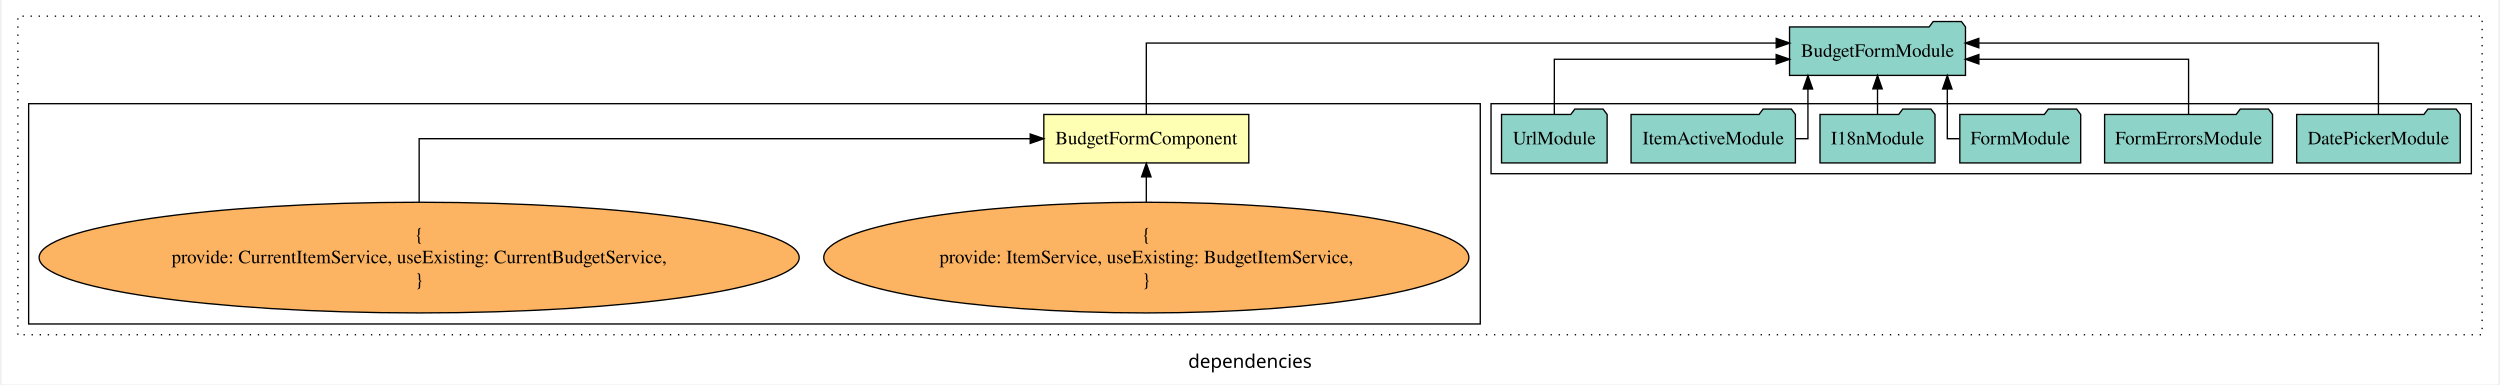
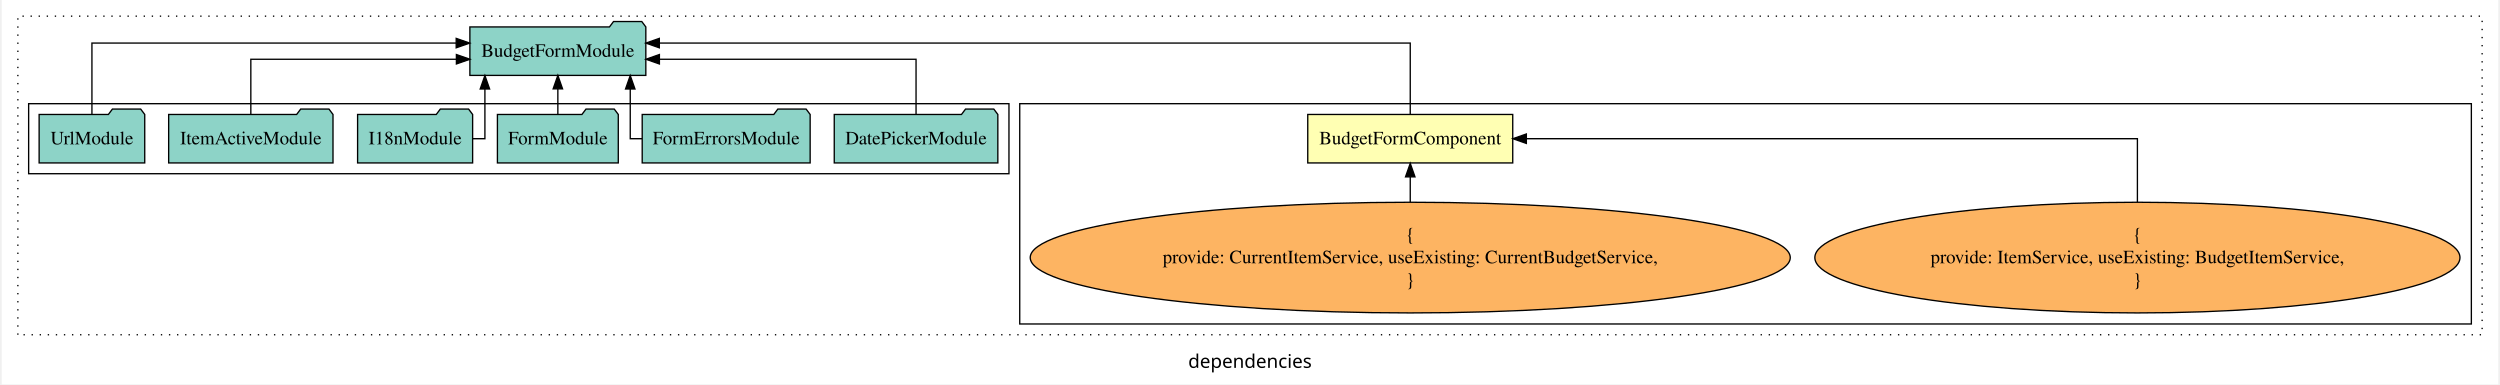
<svg xmlns="http://www.w3.org/2000/svg" width="1854pt" height="285pt" viewBox="0.00 0.00 1854.00 285.39">
  <g id="graph0" class="graph" transform="scale(1 1) rotate(0) translate(4 281.39)">
    <polygon fill="white" stroke="transparent" points="-4,4 -4,-281.39 1850,-281.39 1850,4 -4,4" />
    <text text-anchor="middle" x="923" y="-8.2" font-family="sans-serif" font-size="14.00">dependencies</text>
    <g id="clust1" class="cluster">
      <polygon fill="none" stroke="black" stroke-dasharray="1,5" points="8,-32.8 8,-269.39 1838,-269.39 1838,-32.8 8,-32.8" />
    </g>
+     <g id="clust3" class="cluster">
+       <polygon fill="none" stroke="black" points="752,-40.8 752,-204.39 1830,-204.39 1830,-40.8 752,-40.8" />
+     </g>
    <g id="clust4" class="cluster">
-       <polygon fill="none" stroke="black" points="1102,-152.39 1102,-204.39 1830,-204.39 1830,-152.39 1102,-152.39" />
-     </g>
-     <g id="clust3" class="cluster">
-       <polygon fill="none" stroke="black" points="16,-40.8 16,-204.39 1094,-204.39 1094,-40.8 16,-40.8" />
+       <polygon fill="none" stroke="black" points="16,-152.39 16,-204.39 744,-204.39 744,-152.39 16,-152.39" />
    </g>
    <g id="node1" class="node">
-       <polygon fill="#ffffb3" stroke="black" points="922.11,-196.39 769.89,-196.39 769.89,-160.39 922.11,-160.39 922.11,-196.39" />
-       <text text-anchor="middle" x="846" y="-174.19" font-family="Times,serif" font-size="14.00">BudgetFormComponent</text>
+       <polygon fill="#ffffb3" stroke="black" points="1118.11,-196.39 965.89,-196.39 965.89,-160.39 1118.11,-160.39 1118.11,-196.39" />
+       <text text-anchor="middle" x="1042" y="-174.19" font-family="Times,serif" font-size="14.00">BudgetFormComponent</text>
    </g>
    <g id="node2" class="node">
-       <polygon fill="#8dd3c7" stroke="black" points="1454.33,-261.39 1451.33,-265.39 1430.33,-265.39 1427.33,-261.39 1323.67,-261.39 1323.67,-225.39 1454.33,-225.39 1454.33,-261.39" />
-       <text text-anchor="middle" x="1389" y="-239.19" font-family="Times,serif" font-size="14.00">BudgetFormModule</text>
+       <polygon fill="#8dd3c7" stroke="black" points="474.33,-261.39 471.33,-265.39 450.33,-265.39 447.33,-261.39 343.67,-261.39 343.67,-225.39 474.33,-225.39 474.33,-261.39" />
+       <text text-anchor="middle" x="409" y="-239.19" font-family="Times,serif" font-size="14.00">BudgetFormModule</text>
    </g>
    <g id="edge1" class="edge">
-       <path fill="none" stroke="black" d="M846,-196.67C846,-217.71 846,-249.39 846,-249.39 846,-249.39 1313.77,-249.39 1313.77,-249.39" />
-       <polygon fill="black" stroke="black" points="1313.77,-252.89 1323.77,-249.39 1313.77,-245.89 1313.77,-252.89" />
+       <path fill="none" stroke="black" d="M1042,-196.67C1042,-217.71 1042,-249.39 1042,-249.39 1042,-249.39 484.36,-249.39 484.36,-249.39" />
+       <polygon fill="black" stroke="black" points="484.36,-245.89 474.36,-249.39 484.36,-252.89 484.36,-245.89" />
    </g>
    <g id="node3" class="node">
-       <ellipse fill="#fdb462" stroke="black" cx="846" cy="-90.1" rx="239.54" ry="41.09" />
-       <text text-anchor="middle" x="846" y="-102.7" font-family="Times,serif" font-size="14.00">{</text>
-       <text text-anchor="middle" x="846" y="-85.9" font-family="Times,serif" font-size="14.00">    provide: ItemService, useExisting: BudgetItemService,</text>
-       <text text-anchor="middle" x="846" y="-69.1" font-family="Times,serif" font-size="14.00">}</text>
+       <ellipse fill="#fdb462" stroke="black" cx="1582" cy="-90.1" rx="239.54" ry="41.09" />
+       <text text-anchor="middle" x="1582" y="-102.7" font-family="Times,serif" font-size="14.00">{</text>
+       <text text-anchor="middle" x="1582" y="-85.9" font-family="Times,serif" font-size="14.00">    provide: ItemService, useExisting: BudgetItemService,</text>
+       <text text-anchor="middle" x="1582" y="-69.1" font-family="Times,serif" font-size="14.00">}</text>
    </g>
    <g id="edge2" class="edge">
-       <path fill="none" stroke="black" d="M846,-131.4C846,-131.4 846,-150.06 846,-150.06" />
-       <polygon fill="black" stroke="black" points="842.5,-150.06 846,-160.06 849.5,-150.06 842.5,-150.06" />
+       <path fill="none" stroke="black" d="M1582,-131.4C1582,-154.38 1582,-178.39 1582,-178.39 1582,-178.39 1128.22,-178.39 1128.22,-178.39" />
+       <polygon fill="black" stroke="black" points="1128.22,-174.89 1118.22,-178.39 1128.22,-181.89 1128.22,-174.89" />
    </g>
    <g id="node4" class="node">
-       <ellipse fill="#fdb462" stroke="black" cx="306" cy="-90.1" rx="282.21" ry="41.09" />
-       <text text-anchor="middle" x="306" y="-102.7" font-family="Times,serif" font-size="14.00">{</text>
-       <text text-anchor="middle" x="306" y="-85.9" font-family="Times,serif" font-size="14.00">    provide: CurrentItemService, useExisting: CurrentBudgetService,</text>
-       <text text-anchor="middle" x="306" y="-69.1" font-family="Times,serif" font-size="14.00">}</text>
+       <ellipse fill="#fdb462" stroke="black" cx="1042" cy="-90.1" rx="282.21" ry="41.09" />
+       <text text-anchor="middle" x="1042" y="-102.7" font-family="Times,serif" font-size="14.00">{</text>
+       <text text-anchor="middle" x="1042" y="-85.9" font-family="Times,serif" font-size="14.00">    provide: CurrentItemService, useExisting: CurrentBudgetService,</text>
+       <text text-anchor="middle" x="1042" y="-69.1" font-family="Times,serif" font-size="14.00">}</text>
    </g>
    <g id="edge3" class="edge">
-       <path fill="none" stroke="black" d="M306,-131.4C306,-154.38 306,-178.39 306,-178.39 306,-178.39 759.78,-178.39 759.78,-178.39" />
-       <polygon fill="black" stroke="black" points="759.78,-181.89 769.78,-178.39 759.78,-174.89 759.78,-181.89" />
+       <path fill="none" stroke="black" d="M1042,-131.4C1042,-131.4 1042,-150.06 1042,-150.06" />
+       <polygon fill="black" stroke="black" points="1038.5,-150.06 1042,-160.06 1045.5,-150.06 1038.5,-150.06" />
    </g>
    <g id="node5" class="node">
-       <polygon fill="#8dd3c7" stroke="black" points="1821.74,-196.39 1818.74,-200.39 1797.74,-200.39 1794.74,-196.39 1700.26,-196.39 1700.26,-160.39 1821.74,-160.39 1821.74,-196.39" />
-       <text text-anchor="middle" x="1761" y="-174.19" font-family="Times,serif" font-size="14.00">DatePickerModule</text>
+       <polygon fill="#8dd3c7" stroke="black" points="735.74,-196.39 732.74,-200.39 711.74,-200.39 708.74,-196.39 614.26,-196.39 614.26,-160.39 735.74,-160.39 735.74,-196.39" />
+       <text text-anchor="middle" x="675" y="-174.19" font-family="Times,serif" font-size="14.00">DatePickerModule</text>
    </g>
    <g id="edge4" class="edge">
-       <path fill="none" stroke="black" d="M1761,-196.67C1761,-217.71 1761,-249.39 1761,-249.39 1761,-249.39 1464.22,-249.39 1464.22,-249.39" />
-       <polygon fill="black" stroke="black" points="1464.22,-245.89 1454.22,-249.39 1464.22,-252.89 1464.22,-245.89" />
+       <path fill="none" stroke="black" d="M675,-196.41C675,-213.76 675,-237.39 675,-237.39 675,-237.39 484.41,-237.39 484.41,-237.39" />
+       <polygon fill="black" stroke="black" points="484.41,-233.89 474.41,-237.39 484.41,-240.89 484.41,-233.89" />
    </g>
    <g id="node6" class="node">
-       <polygon fill="#8dd3c7" stroke="black" points="1682.36,-196.39 1679.36,-200.39 1658.36,-200.39 1655.36,-196.39 1557.64,-196.39 1557.64,-160.39 1682.36,-160.39 1682.36,-196.39" />
-       <text text-anchor="middle" x="1620" y="-174.19" font-family="Times,serif" font-size="14.00">FormErrorsModule</text>
+       <polygon fill="#8dd3c7" stroke="black" points="596.36,-196.39 593.36,-200.39 572.36,-200.39 569.36,-196.39 471.64,-196.39 471.64,-160.39 596.36,-160.39 596.36,-196.39" />
+       <text text-anchor="middle" x="534" y="-174.19" font-family="Times,serif" font-size="14.00">FormErrorsModule</text>
    </g>
    <g id="edge5" class="edge">
-       <path fill="none" stroke="black" d="M1620,-196.41C1620,-213.76 1620,-237.39 1620,-237.39 1620,-237.39 1464.27,-237.39 1464.27,-237.39" />
-       <polygon fill="black" stroke="black" points="1464.27,-233.89 1454.27,-237.39 1464.27,-240.89 1464.27,-233.89" />
+       <path fill="none" stroke="black" d="M471.49,-178.39C466.16,-178.39 462.76,-178.39 462.76,-178.39 462.76,-178.39 462.76,-215.28 462.76,-215.28" />
+       <polygon fill="black" stroke="black" points="459.26,-215.28 462.76,-225.28 466.26,-215.28 459.26,-215.28" />
    </g>
    <g id="node7" class="node">
-       <polygon fill="#8dd3c7" stroke="black" points="1539.88,-196.39 1536.88,-200.39 1515.88,-200.39 1512.88,-196.39 1450.12,-196.39 1450.12,-160.39 1539.88,-160.39 1539.88,-196.39" />
-       <text text-anchor="middle" x="1495" y="-174.19" font-family="Times,serif" font-size="14.00">FormModule</text>
+       <polygon fill="#8dd3c7" stroke="black" points="453.88,-196.39 450.88,-200.39 429.88,-200.39 426.88,-196.39 364.12,-196.39 364.12,-160.39 453.88,-160.39 453.88,-196.39" />
+       <text text-anchor="middle" x="409" y="-174.19" font-family="Times,serif" font-size="14.00">FormModule</text>
    </g>
    <g id="edge6" class="edge">
-       <path fill="none" stroke="black" d="M1449.78,-178.39C1444.43,-178.39 1440.83,-178.39 1440.83,-178.39 1440.83,-178.39 1440.83,-215.28 1440.83,-215.28" />
-       <polygon fill="black" stroke="black" points="1437.33,-215.28 1440.83,-225.28 1444.33,-215.28 1437.33,-215.28" />
+       <path fill="none" stroke="black" d="M409,-196.5C409,-196.5 409,-215.38 409,-215.38" />
+       <polygon fill="black" stroke="black" points="405.5,-215.38 409,-225.38 412.5,-215.38 405.5,-215.38" />
    </g>
    <g id="node8" class="node">
-       <polygon fill="#8dd3c7" stroke="black" points="1431.71,-196.39 1428.71,-200.39 1407.71,-200.39 1404.71,-196.39 1346.29,-196.39 1346.29,-160.39 1431.71,-160.39 1431.71,-196.39" />
-       <text text-anchor="middle" x="1389" y="-174.19" font-family="Times,serif" font-size="14.00">I18nModule</text>
+       <polygon fill="#8dd3c7" stroke="black" points="345.71,-196.39 342.71,-200.39 321.71,-200.39 318.71,-196.39 260.29,-196.39 260.29,-160.39 345.71,-160.39 345.71,-196.39" />
+       <text text-anchor="middle" x="303" y="-174.19" font-family="Times,serif" font-size="14.00">I18nModule</text>
    </g>
    <g id="edge7" class="edge">
-       <path fill="none" stroke="black" d="M1389,-196.5C1389,-196.5 1389,-215.38 1389,-215.38" />
-       <polygon fill="black" stroke="black" points="1385.5,-215.38 1389,-225.38 1392.5,-215.38 1385.5,-215.38" />
+       <path fill="none" stroke="black" d="M345.8,-178.39C351.17,-178.39 354.83,-178.39 354.83,-178.39 354.83,-178.39 354.83,-215.28 354.83,-215.28" />
+       <polygon fill="black" stroke="black" points="351.33,-215.28 354.83,-225.28 358.33,-215.28 351.33,-215.28" />
    </g>
    <g id="node9" class="node">
-       <polygon fill="#8dd3c7" stroke="black" points="1328.02,-196.39 1325.02,-200.39 1304.02,-200.39 1301.02,-196.39 1205.98,-196.39 1205.98,-160.39 1328.02,-160.39 1328.02,-196.39" />
-       <text text-anchor="middle" x="1267" y="-174.19" font-family="Times,serif" font-size="14.00">ItemActiveModule</text>
+       <polygon fill="#8dd3c7" stroke="black" points="242.02,-196.39 239.02,-200.39 218.02,-200.39 215.02,-196.39 119.98,-196.39 119.98,-160.39 242.02,-160.39 242.02,-196.39" />
+       <text text-anchor="middle" x="181" y="-174.19" font-family="Times,serif" font-size="14.00">ItemActiveModule</text>
    </g>
    <g id="edge8" class="edge">
-       <path fill="none" stroke="black" d="M1328.13,-178.39C1333.72,-178.39 1337.33,-178.39 1337.33,-178.39 1337.33,-178.39 1337.33,-215.28 1337.33,-215.28" />
-       <polygon fill="black" stroke="black" points="1333.83,-215.28 1337.33,-225.28 1340.83,-215.28 1333.83,-215.28" />
+       <path fill="none" stroke="black" d="M181,-196.41C181,-213.76 181,-237.39 181,-237.39 181,-237.39 333.66,-237.39 333.66,-237.39" />
+       <polygon fill="black" stroke="black" points="333.66,-240.89 343.66,-237.39 333.66,-233.89 333.66,-240.89" />
    </g>
    <g id="node10" class="node">
-       <polygon fill="#8dd3c7" stroke="black" points="1188.21,-196.39 1185.21,-200.39 1164.21,-200.39 1161.21,-196.39 1109.79,-196.39 1109.79,-160.39 1188.21,-160.39 1188.21,-196.39" />
-       <text text-anchor="middle" x="1149" y="-174.19" font-family="Times,serif" font-size="14.00">UrlModule</text>
+       <polygon fill="#8dd3c7" stroke="black" points="102.21,-196.39 99.21,-200.39 78.21,-200.39 75.21,-196.39 23.79,-196.39 23.79,-160.39 102.21,-160.39 102.21,-196.39" />
+       <text text-anchor="middle" x="63" y="-174.19" font-family="Times,serif" font-size="14.00">UrlModule</text>
    </g>
    <g id="edge9" class="edge">
-       <path fill="none" stroke="black" d="M1149,-196.41C1149,-213.76 1149,-237.39 1149,-237.39 1149,-237.39 1313.74,-237.39 1313.74,-237.39" />
-       <polygon fill="black" stroke="black" points="1313.74,-240.89 1323.74,-237.39 1313.74,-233.89 1313.74,-240.89" />
+       <path fill="none" stroke="black" d="M63,-196.67C63,-217.71 63,-249.39 63,-249.39 63,-249.39 333.51,-249.39 333.51,-249.39" />
+       <polygon fill="black" stroke="black" points="333.51,-252.89 343.51,-249.39 333.51,-245.89 333.51,-252.89" />
    </g>
  </g>
</svg>
